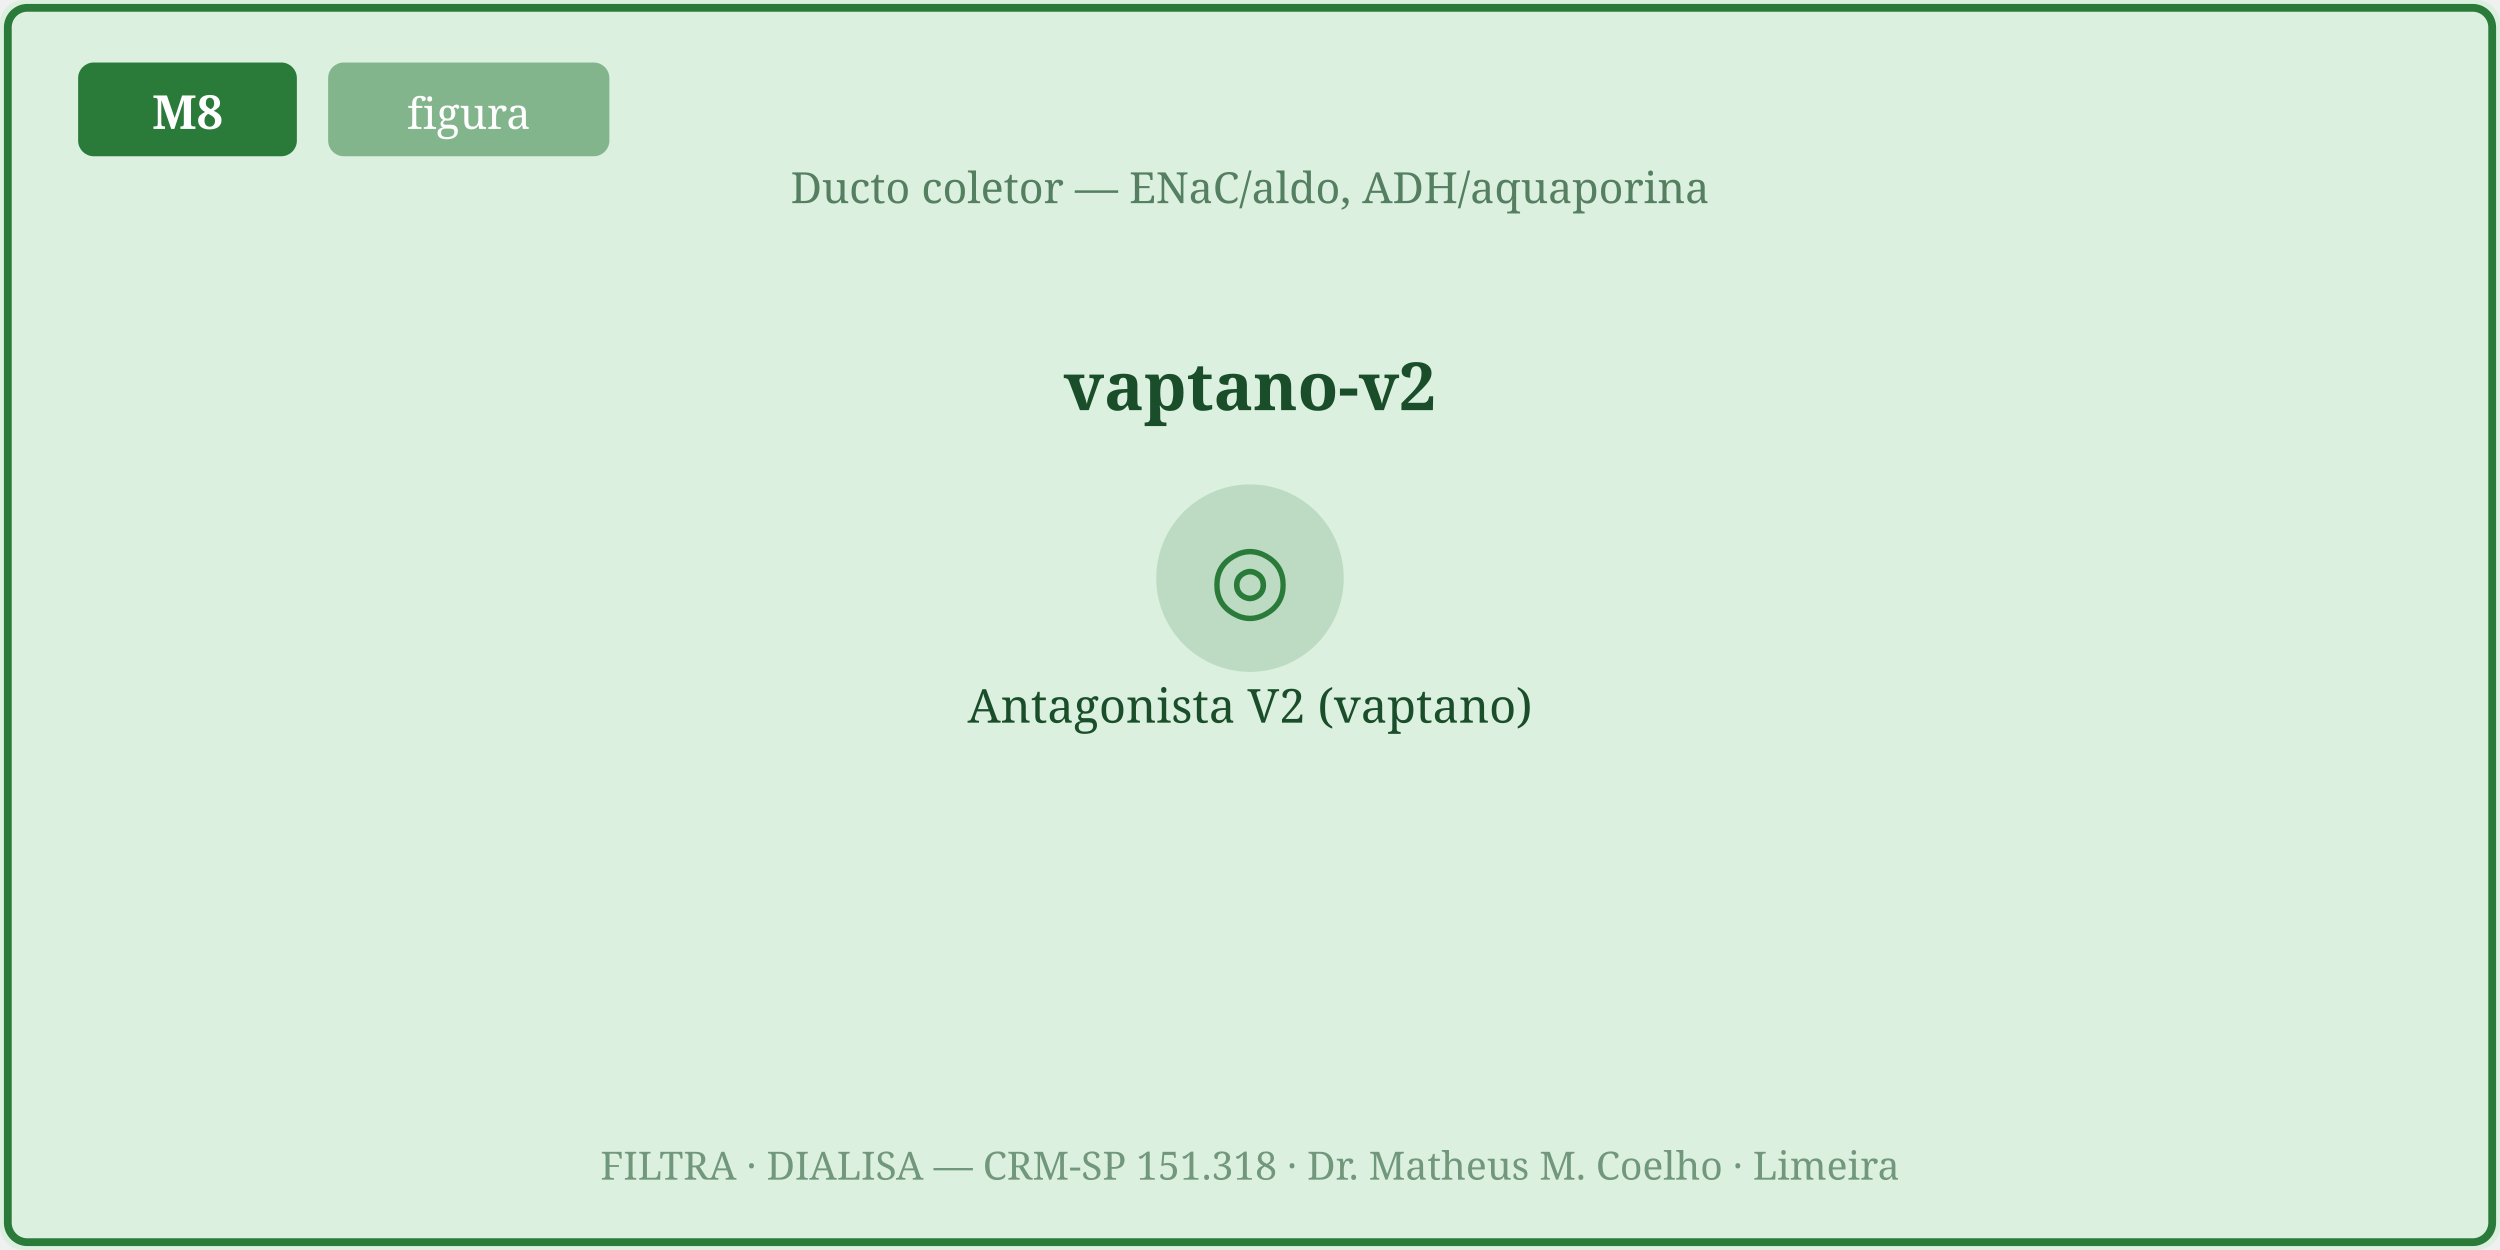
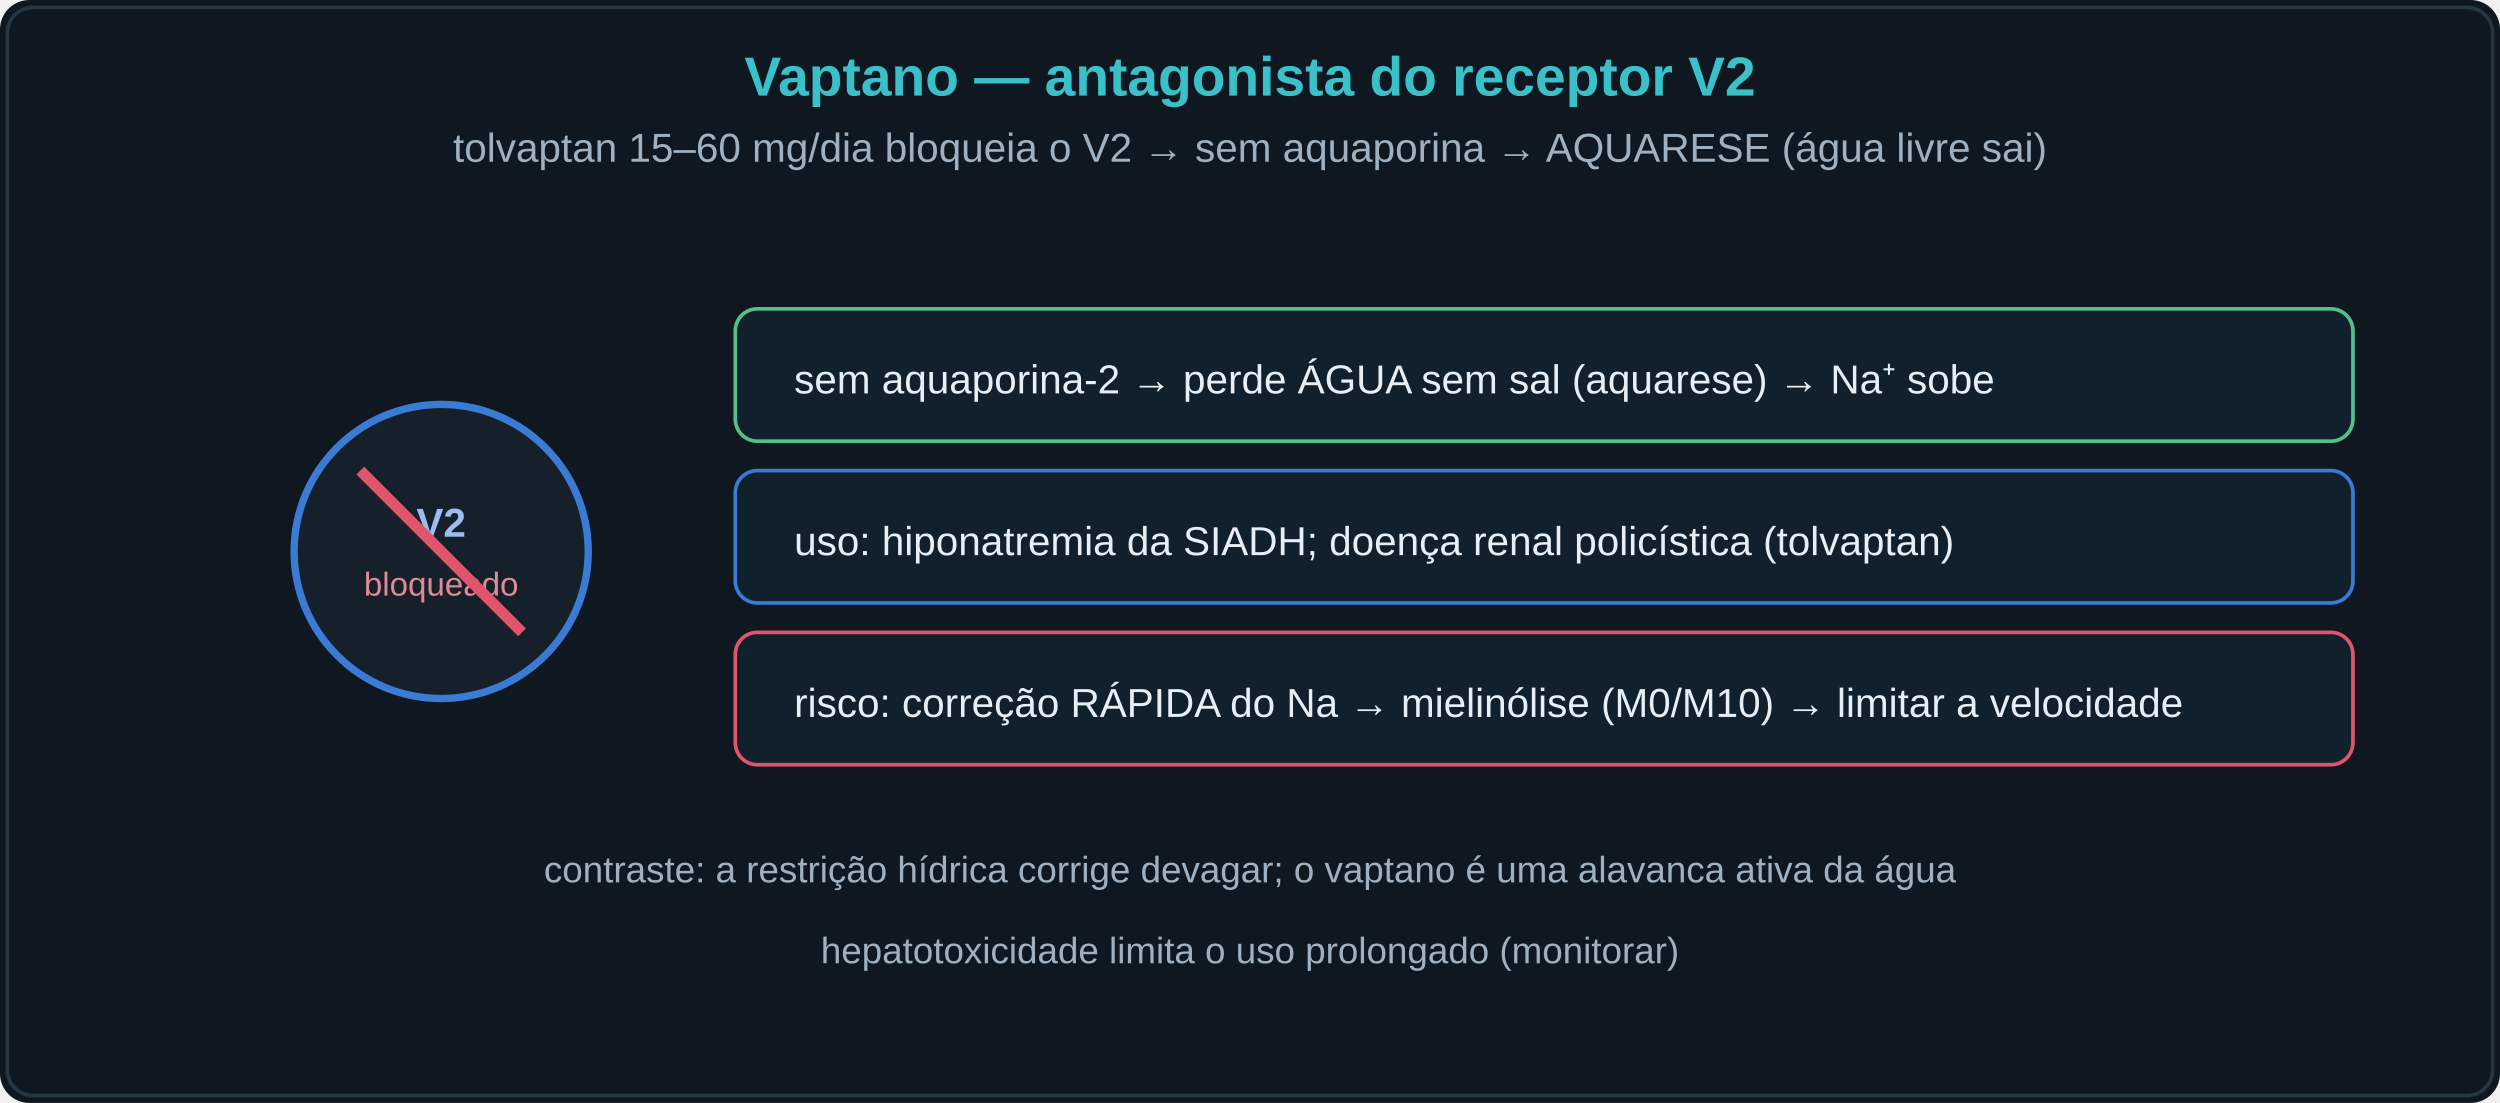
- <svg xmlns="http://www.w3.org/2000/svg" viewBox="0 0 640 320" font-family="Georgia,serif">
-   <rect width="640" height="320" fill="#dcf0e0" rx="6" />
-   <rect x="2" y="2" width="636" height="316" rx="5" fill="none" stroke="#2a7a3a" stroke-width="2" />
-   <rect x="20" y="16" width="56" height="24" rx="4" fill="#2a7a3a" />
-   <text x="48" y="33" text-anchor="middle" font-size="12" font-weight="bold" fill="white">M8</text>
-   <rect x="84" y="16" width="72" height="24" rx="4" fill="#2a7a3a" opacity="0.5" />
-   <text x="120" y="33" text-anchor="middle" font-size="11" fill="white">figura</text>
-   <text x="320" y="52" text-anchor="middle" font-size="11" fill="#1a4e2a" opacity="0.7">Ducto coletor — ENaC/aldo, ADH/aquaporina</text>
-   <text x="320" y="105" text-anchor="middle" font-size="17" font-weight="bold" fill="#1a4e2a">vaptano-v2</text>
-   <circle cx="320" cy="148" r="24" fill="#2a7a3a" opacity="0.18" />
-   <text x="320" y="156" text-anchor="middle" font-size="24" fill="#2a7a3a">◎</text>
-   <text x="320" y="185" text-anchor="middle" font-size="12" fill="#1a4e2a">Antagonista V2 (vaptano)</text>
-   <text x="320" y="302" text-anchor="middle" font-size="10" fill="#1a4e2a" opacity="0.55">FILTRA · DIALISA — CRM-SP 151.318 · Dr. Matheus M. Coelho · Limeira</text>
+ <svg xmlns="http://www.w3.org/2000/svg" viewBox="0 0 680 300" font-family="system-ui,Arial,sans-serif">
+   <rect width="680" height="300" rx="8" fill="#0f1720" />
+   <rect x="2" y="2" width="676" height="296" rx="7" fill="none" stroke="#283642" />
+   <text x="340" y="26" text-anchor="middle" font-size="15" font-weight="bold" fill="#39c0c8">Vaptano — antagonista do receptor V2</text>
+   <text x="340" y="44" text-anchor="middle" font-size="11" fill="#9fb1c0">tolvaptan 15–60 mg/dia bloqueia o V2 → sem aquaporina → AQUARESE (água livre sai)</text>
+   <circle cx="120" cy="150" r="40" fill="#16202a" stroke="#3a7bd5" stroke-width="2" />
+   <text x="120" y="146" text-anchor="middle" font-size="11" fill="#9bbef0" font-weight="bold">V2</text>
+   <text x="120" y="162" text-anchor="middle" font-size="9" fill="#e08a96">bloqueado</text>
+   <line x1="98" y1="128" x2="142" y2="172" stroke="#e0556b" stroke-width="3" />
+   <g font-size="11" fill="#e7eef4">
+     <rect x="200" y="84" width="440" height="36" rx="6" fill="#10202c" stroke="#52c08a" />
+     <text x="216" y="107">sem aquaporina-2 → perde ÁGUA sem sal (aquarese) → Na⁺ sobe</text>
+     <rect x="200" y="128" width="440" height="36" rx="6" fill="#10202c" stroke="#3a7bd5" />
+     <text x="216" y="151">uso: hiponatremia da SIADH; doença renal policística (tolvaptan)</text>
+     <rect x="200" y="172" width="440" height="36" rx="6" fill="#10202c" stroke="#e0556b" />
+     <text x="216" y="195">risco: correção RÁPIDA do Na → mielinólise (M0/M10) → limitar a velocidade</text>
+   </g>
+   <text x="340" y="240" text-anchor="middle" font-size="10" fill="#9fb1c0">contraste: a restrição hídrica corrige devagar; o vaptano é uma alavanca ativa da água</text>
+   <text x="340" y="262" text-anchor="middle" font-size="10" fill="#9fb1c0">hepatotoxicidade limita o uso prolongado (monitorar)</text>
</svg>
